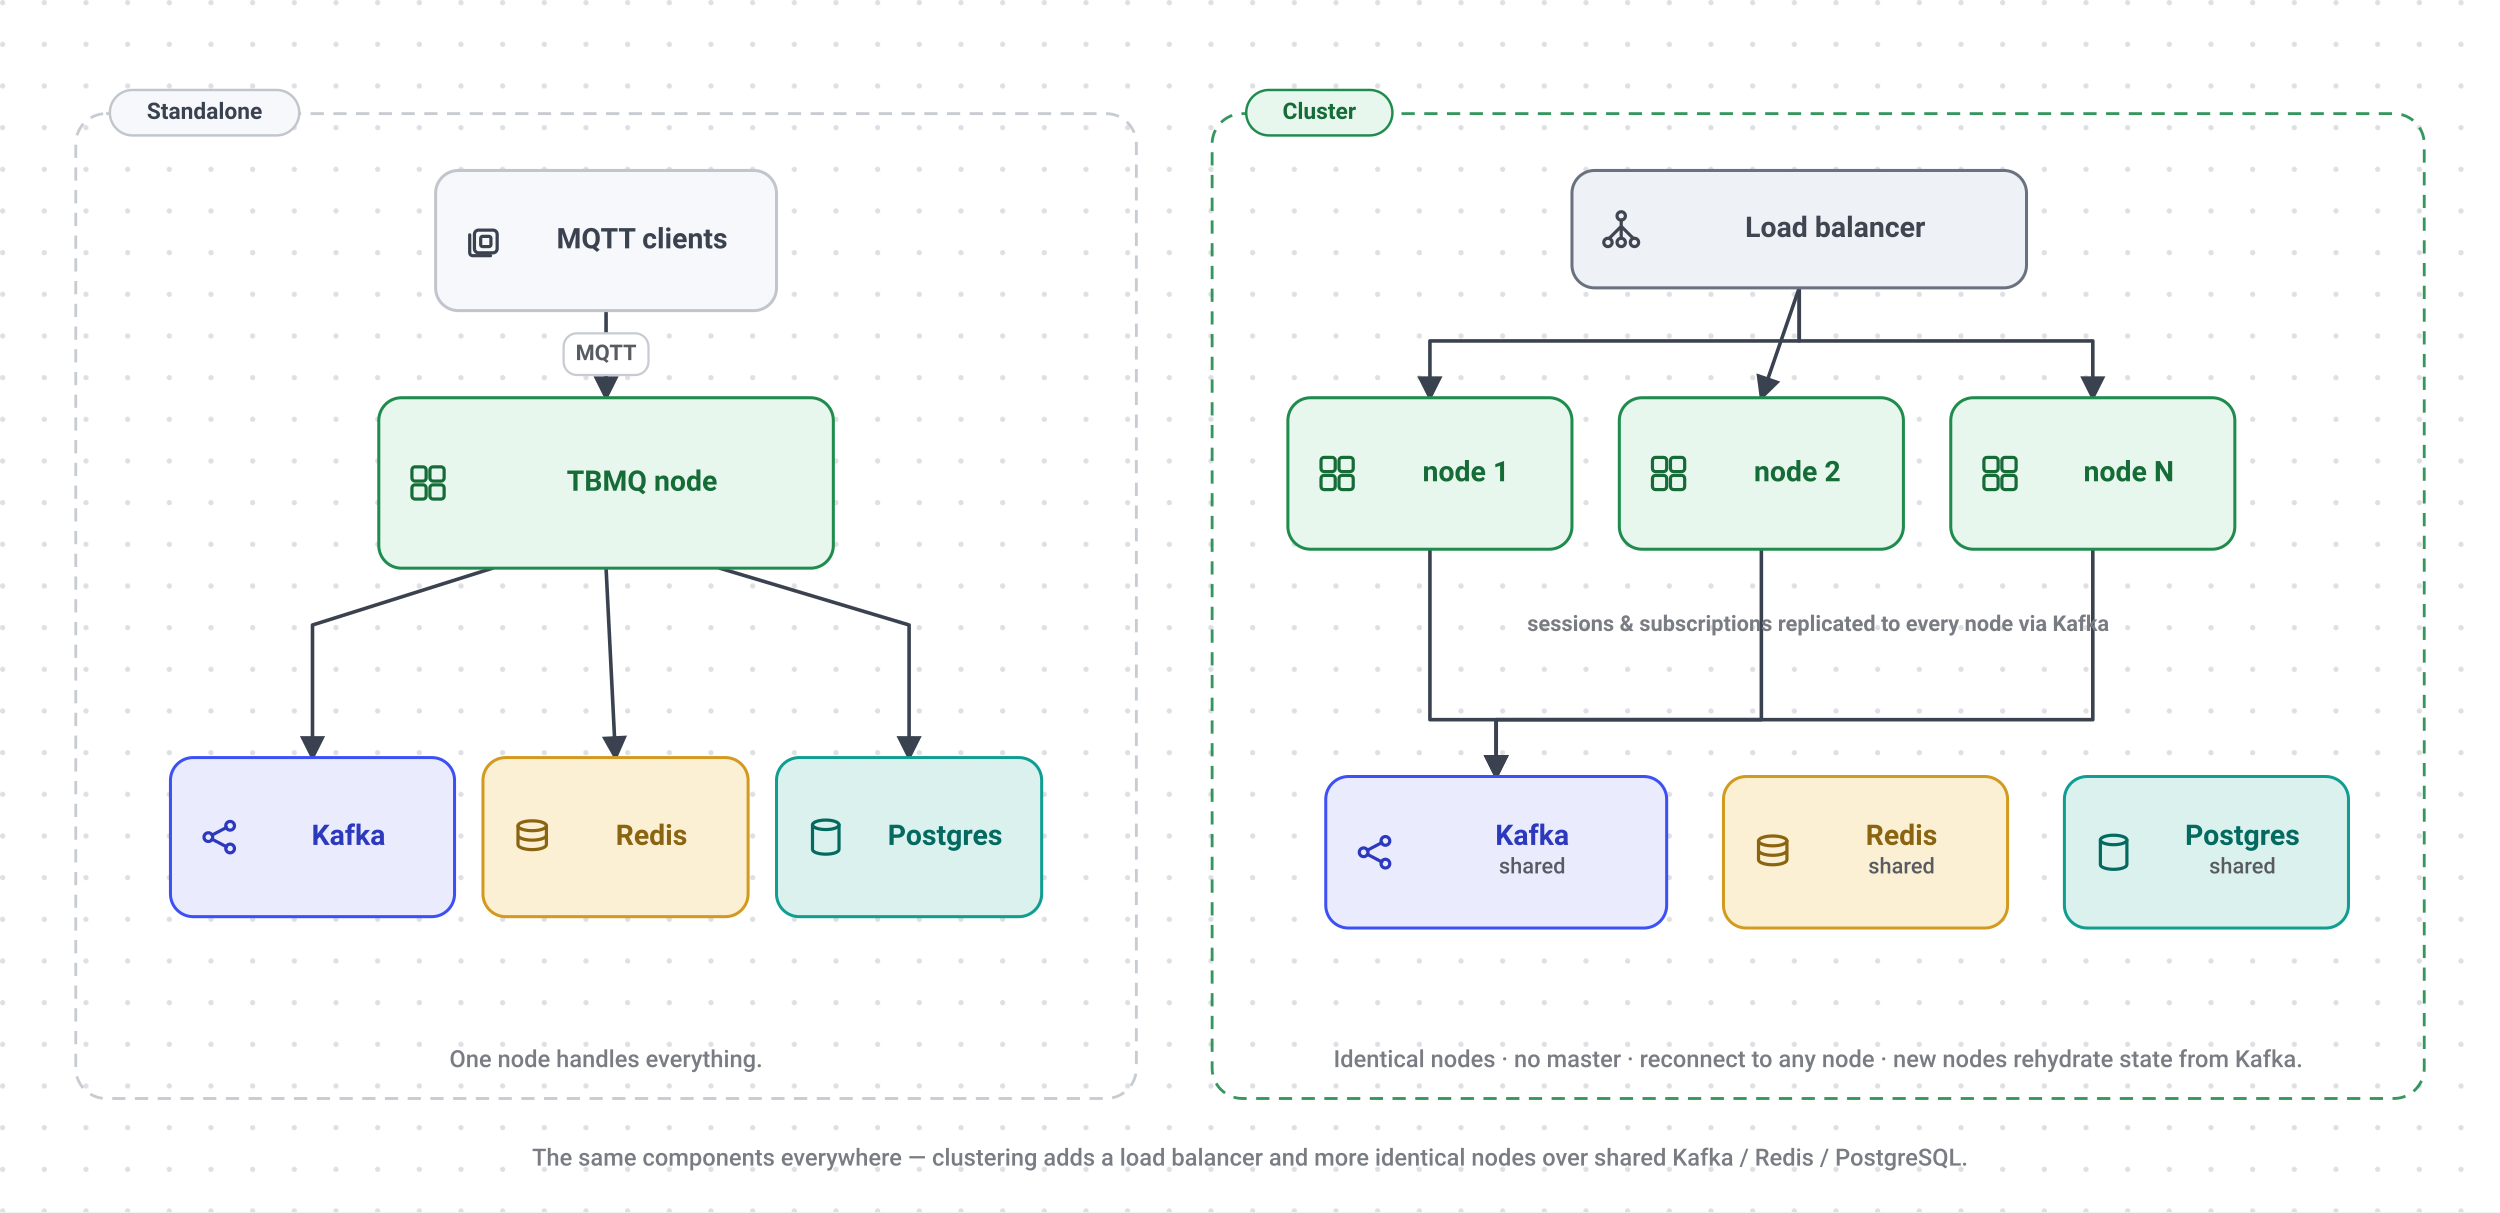
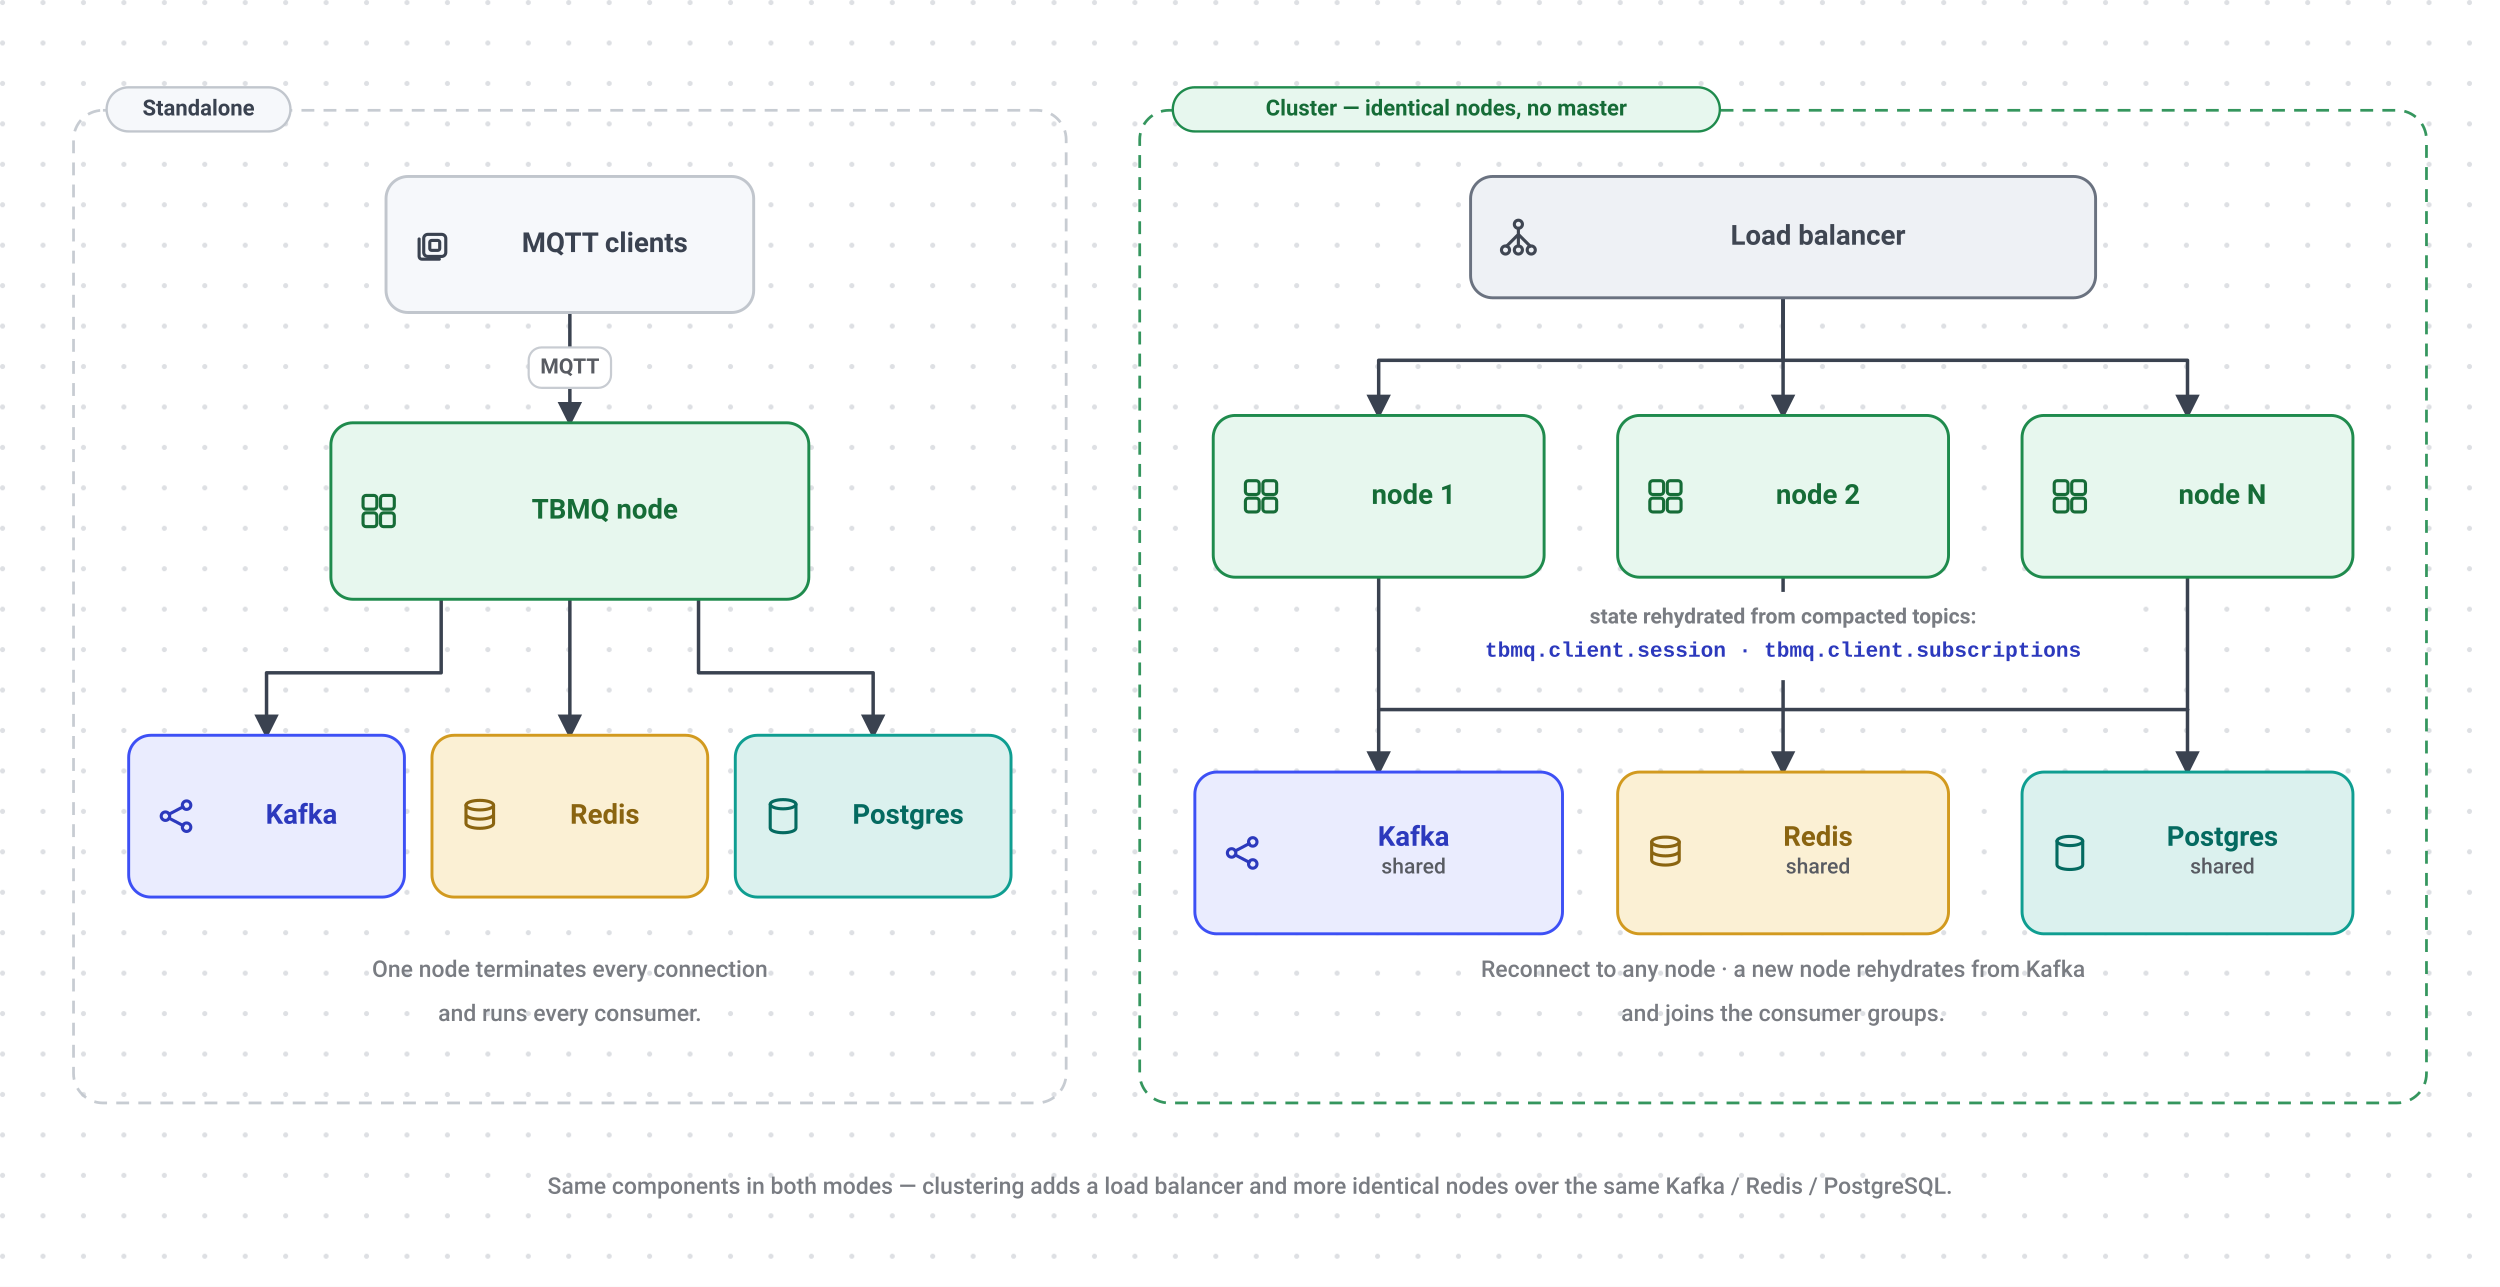
- <svg xmlns="http://www.w3.org/2000/svg" viewBox="0 0 1320 640" width="1320" height="640" font-family="system-ui, -apple-system, 'Segoe UI', Roboto, Helvetica, Arial, sans-serif">
+ <svg xmlns="http://www.w3.org/2000/svg" viewBox="0 0 1360 700" width="1360" height="700" font-family="system-ui, -apple-system, 'Segoe UI', Roboto, Helvetica, Arial, sans-serif">
  <defs>
    <marker id="ah-3a4250" viewBox="0 0 10 10" refX="8.5" refY="5" markerWidth="7" markerHeight="7" orient="auto-start-reverse">
      <path d="M0 0 L10 5 L0 10 z" fill="#3a4250" />
    </marker>
    <pattern id="dots" width="22" height="22" patternUnits="userSpaceOnUse">
      <circle cx="1.4" cy="1.4" r="1.4" fill="#c3c7cd" opacity="0.55" />
    </pattern>
  </defs>
-   <rect x="0" y="0" width="1320" height="640" fill="#ffffff" />
-   <rect x="0" y="0" width="1320" height="640" fill="url(#dots)" />
-   <rect x="40" y="60" width="560" height="520" rx="16" fill="none" stroke="#c1c6cd" stroke-width="1.5" stroke-dasharray="7 5" opacity="0.9" />
+   <rect x="0" y="0" width="1360" height="700" fill="#ffffff" />
+   <rect x="0" y="0" width="1360" height="700" fill="url(#dots)" />
+   <rect x="40" y="60" width="540" height="540" rx="16" fill="none" stroke="#c1c6cd" stroke-width="1.5" stroke-dasharray="7 5" opacity="0.9" />
  <rect x="58" y="47.5" width="100" height="24" rx="12" fill="#f6f8fb" stroke="#c1c6cd" stroke-width="1.3" />
  <text x="108" y="59.5" font-family="system-ui, -apple-system, 'Segoe UI', Roboto, Helvetica, Arial, sans-serif" font-size="12" font-weight="700" fill="#3a4250" text-anchor="middle" opacity="1" dominant-baseline="middle">Standalone</text>
-   <path d="M 320 164 L 320 210" fill="none" stroke="#3a4250" stroke-width="1.9" stroke-dasharray="none" stroke-linecap="round" stroke-linejoin="round" marker-end="url(#ah-3a4250)" />
-   <rect x="297.6" y="176" width="44.8" height="22" rx="7" fill="#ffffff" stroke="#c8ccd2" stroke-width="1.2" />
-   <text x="320" y="187" font-family="system-ui, -apple-system, 'Segoe UI', Roboto, Helvetica, Arial, sans-serif" font-size="11.5" font-weight="600" fill="#585b62" text-anchor="middle" opacity="1" dominant-baseline="middle">MQTT</text>
-   <path d="M 260 300 L 165 330 L 165 400" fill="none" stroke="#3a4250" stroke-width="1.9" stroke-dasharray="none" stroke-linecap="round" stroke-linejoin="round" marker-end="url(#ah-3a4250)" />
-   <path d="M 320 300 L 325 400" fill="none" stroke="#3a4250" stroke-width="1.9" stroke-dasharray="none" stroke-linecap="round" stroke-linejoin="round" marker-end="url(#ah-3a4250)" />
-   <path d="M 380 300 L 480 330 L 480 400" fill="none" stroke="#3a4250" stroke-width="1.9" stroke-dasharray="none" stroke-linecap="round" stroke-linejoin="round" marker-end="url(#ah-3a4250)" />
-   <rect x="230" y="90" width="180" height="74" rx="12" fill="#f6f8fb" stroke="#c1c6cd" stroke-width="1.6" />
-   <g transform="translate(244 115) scale(1)" fill="none" stroke="#3a4250" stroke-width="1.7" stroke-linecap="round" stroke-linejoin="round">
+   <path d="M 310 170 L 310 230" fill="none" stroke="#3a4250" stroke-width="1.9" stroke-dasharray="none" stroke-linecap="round" stroke-linejoin="round" marker-end="url(#ah-3a4250)" />
+   <rect x="287.6" y="189" width="44.8" height="22" rx="7" fill="#ffffff" stroke="#c8ccd2" stroke-width="1.2" />
+   <text x="310" y="200" font-family="system-ui, -apple-system, 'Segoe UI', Roboto, Helvetica, Arial, sans-serif" font-size="11.5" font-weight="600" fill="#585b62" text-anchor="middle" opacity="1" dominant-baseline="middle">MQTT</text>
+   <path d="M 240 326 L 240 366 L 145 366 L 145 400" fill="none" stroke="#3a4250" stroke-width="1.9" stroke-dasharray="none" stroke-linecap="round" stroke-linejoin="round" marker-end="url(#ah-3a4250)" />
+   <path d="M 310 326 L 310 400" fill="none" stroke="#3a4250" stroke-width="1.9" stroke-dasharray="none" stroke-linecap="round" stroke-linejoin="round" marker-end="url(#ah-3a4250)" />
+   <path d="M 380 326 L 380 366 L 475 366 L 475 400" fill="none" stroke="#3a4250" stroke-width="1.9" stroke-dasharray="none" stroke-linecap="round" stroke-linejoin="round" marker-end="url(#ah-3a4250)" />
+   <rect x="210" y="96" width="200" height="74" rx="12" fill="#f6f8fb" stroke="#c1c6cd" stroke-width="1.6" />
+   <g transform="translate(224 121) scale(1)" fill="none" stroke="#3a4250" stroke-width="1.7" stroke-linecap="round" stroke-linejoin="round">
    <rect x="6.5" y="6.5" width="12" height="12" rx="2.2" />
    <path d="M4 9v9.5A1.5 1.5 0 0 0 5.5 20H15" />
    <rect x="9.8" y="9.8" width="5.4" height="5.4" rx="1" />
  </g>
-   <text x="339" y="127" font-family="system-ui, -apple-system, 'Segoe UI', Roboto, Helvetica, Arial, sans-serif" font-size="15" font-weight="650" fill="#3a4250" text-anchor="middle" opacity="1" dominant-baseline="middle">MQTT clients</text>
-   <rect x="200" y="210" width="240" height="90" rx="12" fill="#e7f7ee" stroke="#1f8b4d" stroke-width="1.6" />
-   <g transform="translate(214 243) scale(1)" fill="none" stroke="#166c37" stroke-width="1.7" stroke-linecap="round" stroke-linejoin="round">
+   <text x="329" y="133" font-family="system-ui, -apple-system, 'Segoe UI', Roboto, Helvetica, Arial, sans-serif" font-size="15" font-weight="650" fill="#3a4250" text-anchor="middle" opacity="1" dominant-baseline="middle">MQTT clients</text>
+   <rect x="180" y="230" width="260" height="96" rx="12" fill="#e7f7ee" stroke="#1f8b4d" stroke-width="1.6" />
+   <g transform="translate(194 266) scale(1)" fill="none" stroke="#166c37" stroke-width="1.7" stroke-linecap="round" stroke-linejoin="round">
    <rect x="3.5" y="3.5" width="7.5" height="7.5" rx="1.6" />
    <rect x="13" y="3.5" width="7.5" height="7.5" rx="1.6" />
    <rect x="3.5" y="13" width="7.5" height="7.5" rx="1.6" />
    <rect x="13" y="13" width="7.5" height="7.5" rx="1.6" />
  </g>
-   <text x="339" y="255" font-family="system-ui, -apple-system, 'Segoe UI', Roboto, Helvetica, Arial, sans-serif" font-size="15" font-weight="650" fill="#166c37" text-anchor="middle" opacity="1" dominant-baseline="middle">TBMQ node</text>
-   <rect x="90" y="400" width="150" height="84" rx="12" fill="#eaecfe" stroke="#3d50f5" stroke-width="1.6" />
-   <g transform="translate(104 430) scale(1)" fill="none" stroke="#2c39bd" stroke-width="1.7" stroke-linecap="round" stroke-linejoin="round">
+   <text x="329" y="278" font-family="system-ui, -apple-system, 'Segoe UI', Roboto, Helvetica, Arial, sans-serif" font-size="15" font-weight="650" fill="#166c37" text-anchor="middle" opacity="1" dominant-baseline="middle">TBMQ node</text>
+   <rect x="70" y="400" width="150" height="88" rx="12" fill="#eaecfe" stroke="#3d50f5" stroke-width="1.6" />
+   <g transform="translate(84 432) scale(1)" fill="none" stroke="#2c39bd" stroke-width="1.7" stroke-linecap="round" stroke-linejoin="round">
    <circle cx="6" cy="12" r="2.3" />
    <circle cx="17.5" cy="6" r="2.3" />
    <circle cx="17.5" cy="18" r="2.3" />
    <path d="M8 10.9 15.6 6.9M8 13.1l7.6 4" />
  </g>
-   <text x="184" y="442" font-family="system-ui, -apple-system, 'Segoe UI', Roboto, Helvetica, Arial, sans-serif" font-size="15" font-weight="650" fill="#2c39bd" text-anchor="middle" opacity="1" dominant-baseline="middle">Kafka</text>
-   <rect x="255" y="400" width="140" height="84" rx="12" fill="#fbf0d4" stroke="#d29a1f" stroke-width="1.6" />
-   <g transform="translate(269 430) scale(1)" fill="none" stroke="#8a6410" stroke-width="1.7" stroke-linecap="round" stroke-linejoin="round">
+   <text x="164" y="444" font-family="system-ui, -apple-system, 'Segoe UI', Roboto, Helvetica, Arial, sans-serif" font-size="15" font-weight="650" fill="#2c39bd" text-anchor="middle" opacity="1" dominant-baseline="middle">Kafka</text>
+   <rect x="235" y="400" width="150" height="88" rx="12" fill="#fbf0d4" stroke="#d29a1f" stroke-width="1.6" />
+   <g transform="translate(249 432) scale(1)" fill="none" stroke="#8a6410" stroke-width="1.7" stroke-linecap="round" stroke-linejoin="round">
    <ellipse cx="12" cy="6" rx="7.5" ry="2.6" />
    <path d="M4.5 6v5c0 1.4 3.4 2.6 7.5 2.6s7.5-1.2 7.5-2.6V6M4.5 11v5c0 1.4 3.4 2.6 7.5 2.6s7.5-1.2 7.5-2.6v-5" />
  </g>
-   <text x="344" y="442" font-family="system-ui, -apple-system, 'Segoe UI', Roboto, Helvetica, Arial, sans-serif" font-size="15" font-weight="650" fill="#8a6410" text-anchor="middle" opacity="1" dominant-baseline="middle">Redis</text>
-   <rect x="410" y="400" width="140" height="84" rx="12" fill="#dbf1ee" stroke="#0f9e91" stroke-width="1.6" />
-   <g transform="translate(424 430) scale(1)" fill="none" stroke="#046a60" stroke-width="1.7" stroke-linecap="round" stroke-linejoin="round">
+   <text x="329" y="444" font-family="system-ui, -apple-system, 'Segoe UI', Roboto, Helvetica, Arial, sans-serif" font-size="15" font-weight="650" fill="#8a6410" text-anchor="middle" opacity="1" dominant-baseline="middle">Redis</text>
+   <rect x="400" y="400" width="150" height="88" rx="12" fill="#dbf1ee" stroke="#0f9e91" stroke-width="1.6" />
+   <g transform="translate(414 432) scale(1)" fill="none" stroke="#046a60" stroke-width="1.7" stroke-linecap="round" stroke-linejoin="round">
    <ellipse cx="12" cy="5.5" rx="7" ry="2.5" />
    <path d="M5 5.5v13c0 1.4 3.1 2.5 7 2.5s7-1.1 7-2.5v-13" />
  </g>
-   <text x="499" y="442" font-family="system-ui, -apple-system, 'Segoe UI', Roboto, Helvetica, Arial, sans-serif" font-size="15" font-weight="650" fill="#046a60" text-anchor="middle" opacity="1" dominant-baseline="middle">Postgres</text>
-   <text x="320" y="560" font-family="system-ui, -apple-system, 'Segoe UI', Roboto, Helvetica, Arial, sans-serif" font-size="12.5" font-weight="500" fill="#797c82" text-anchor="middle" opacity="1" dominant-baseline="middle">One node handles everything.</text>
-   <rect x="640" y="60" width="640" height="520" rx="16" fill="none" stroke="#1f8b4d" stroke-width="1.5" stroke-dasharray="7 5" opacity="0.9" />
-   <rect x="658" y="47.5" width="77.2" height="24" rx="12" fill="#e7f7ee" stroke="#1f8b4d" stroke-width="1.3" />
-   <text x="696.6" y="59.5" font-family="system-ui, -apple-system, 'Segoe UI', Roboto, Helvetica, Arial, sans-serif" font-size="12" font-weight="700" fill="#166c37" text-anchor="middle" opacity="1" dominant-baseline="middle">Cluster</text>
-   <path d="M 950 152 L 950 180 L 755 180 L 755 210" fill="none" stroke="#3a4250" stroke-width="1.9" stroke-dasharray="none" stroke-linecap="round" stroke-linejoin="round" marker-end="url(#ah-3a4250)" />
-   <path d="M 950 152 L 930 210" fill="none" stroke="#3a4250" stroke-width="1.9" stroke-dasharray="none" stroke-linecap="round" stroke-linejoin="round" marker-end="url(#ah-3a4250)" />
-   <path d="M 950 152 L 950 180 L 1105 180 L 1105 210" fill="none" stroke="#3a4250" stroke-width="1.9" stroke-dasharray="none" stroke-linecap="round" stroke-linejoin="round" marker-end="url(#ah-3a4250)" />
-   <path d="M 755 290 L 755 380 L 790 380 L 790 410" fill="none" stroke="#3a4250" stroke-width="1.9" stroke-dasharray="none" stroke-linecap="round" stroke-linejoin="round" marker-end="url(#ah-3a4250)" />
-   <path d="M 930 290 L 930 380 L 790 380 L 790 410" fill="none" stroke="#3a4250" stroke-width="1.9" stroke-dasharray="none" stroke-linecap="round" stroke-linejoin="round" marker-end="url(#ah-3a4250)" />
-   <path d="M 1105 290 L 1105 380 L 790 380 L 790 410" fill="none" stroke="#3a4250" stroke-width="1.9" stroke-dasharray="none" stroke-linecap="round" stroke-linejoin="round" marker-end="url(#ah-3a4250)" />
-   <text x="960" y="330" font-family="system-ui, -apple-system, 'Segoe UI', Roboto, Helvetica, Arial, sans-serif" font-size="11.5" font-weight="600" fill="#797c82" text-anchor="middle" opacity="1" dominant-baseline="middle">sessions &amp; subscriptions replicated to every node via Kafka</text>
-   <rect x="830" y="90" width="240" height="62" rx="12" fill="#eef1f5" stroke="#6a7280" stroke-width="1.6" />
-   <g transform="translate(844 109) scale(1)" fill="none" stroke="#3f4652" stroke-width="1.7" stroke-linecap="round" stroke-linejoin="round">
+   <text x="494" y="444" font-family="system-ui, -apple-system, 'Segoe UI', Roboto, Helvetica, Arial, sans-serif" font-size="15" font-weight="650" fill="#046a60" text-anchor="middle" opacity="1" dominant-baseline="middle">Postgres</text>
+   <text x="310" y="528" font-family="system-ui, -apple-system, 'Segoe UI', Roboto, Helvetica, Arial, sans-serif" font-size="12.5" font-weight="500" fill="#797c82" text-anchor="middle" opacity="1" dominant-baseline="middle">One node terminates every connection</text>
+   <text x="310" y="552" font-family="system-ui, -apple-system, 'Segoe UI', Roboto, Helvetica, Arial, sans-serif" font-size="12.5" font-weight="500" fill="#797c82" text-anchor="middle" opacity="1" dominant-baseline="middle">and runs every consumer.</text>
+   <rect x="620" y="60" width="700" height="540" rx="16" fill="none" stroke="#1f8b4d" stroke-width="1.5" stroke-dasharray="7 5" opacity="0.9" />
+   <rect x="638" y="47.5" width="297.6" height="24" rx="12" fill="#e7f7ee" stroke="#1f8b4d" stroke-width="1.3" />
+   <text x="786.8" y="59.5" font-family="system-ui, -apple-system, 'Segoe UI', Roboto, Helvetica, Arial, sans-serif" font-size="12" font-weight="700" fill="#166c37" text-anchor="middle" opacity="1" dominant-baseline="middle">Cluster — identical nodes, no master</text>
+   <path d="M 970 162 L 970 196 L 750 196 L 750 226" fill="none" stroke="#3a4250" stroke-width="1.9" stroke-dasharray="none" stroke-linecap="round" stroke-linejoin="round" marker-end="url(#ah-3a4250)" />
+   <path d="M 970 162 L 970 226" fill="none" stroke="#3a4250" stroke-width="1.9" stroke-dasharray="none" stroke-linecap="round" stroke-linejoin="round" marker-end="url(#ah-3a4250)" />
+   <path d="M 970 162 L 970 196 L 1190 196 L 1190 226" fill="none" stroke="#3a4250" stroke-width="1.9" stroke-dasharray="none" stroke-linecap="round" stroke-linejoin="round" marker-end="url(#ah-3a4250)" />
+   <path d="M 750 314 L 750 386" fill="none" stroke="#3a4250" stroke-width="1.9" stroke-dasharray="none" stroke-linecap="round" />
+   <path d="M 970 314 L 970 386" fill="none" stroke="#3a4250" stroke-width="1.9" stroke-dasharray="none" stroke-linecap="round" />
+   <path d="M 1190 314 L 1190 386" fill="none" stroke="#3a4250" stroke-width="1.9" stroke-dasharray="none" stroke-linecap="round" />
+   <path d="M 750 386 L 1190 386" fill="none" stroke="#3a4250" stroke-width="1.9" stroke-dasharray="none" stroke-linecap="round" />
+   <path d="M 750 386 L 750 420" fill="none" stroke="#3a4250" stroke-width="1.9" stroke-dasharray="none" stroke-linecap="round" stroke-linejoin="round" marker-end="url(#ah-3a4250)" />
+   <path d="M 970 386 L 970 420" fill="none" stroke="#3a4250" stroke-width="1.9" stroke-dasharray="none" stroke-linecap="round" stroke-linejoin="round" marker-end="url(#ah-3a4250)" />
+   <path d="M 1190 386 L 1190 420" fill="none" stroke="#3a4250" stroke-width="1.9" stroke-dasharray="none" stroke-linecap="round" stroke-linejoin="round" marker-end="url(#ah-3a4250)" />
+   <rect x="788" y="322" width="364" height="48" fill="#ffffff" />
+   <text x="970" y="336" font-family="system-ui, -apple-system, 'Segoe UI', Roboto, Helvetica, Arial, sans-serif" font-size="11.5" font-weight="600" fill="#797c82" text-anchor="middle" opacity="1" dominant-baseline="middle">state rehydrated from compacted topics:</text>
+   <text x="970" y="354" font-family="ui-monospace, SFMono-Regular, Menlo, Consolas, 'Liberation Mono', 'Courier New', monospace" font-size="11.5" font-weight="600" fill="#2c39bd" text-anchor="middle" opacity="1" dominant-baseline="middle">tbmq.client.session · tbmq.client.subscriptions</text>
+   <rect x="800" y="96" width="340" height="66" rx="12" fill="#eef1f5" stroke="#6a7280" stroke-width="1.6" />
+   <g transform="translate(814 117) scale(1)" fill="none" stroke="#3f4652" stroke-width="1.7" stroke-linecap="round" stroke-linejoin="round">
    <circle cx="12" cy="5" r="2.2" />
    <circle cx="5" cy="19" r="2.2" />
    <circle cx="12" cy="19" r="2.2" />
    <circle cx="19" cy="19" r="2.2" />
    <path d="M12 7.2v3.3M12 10.5 5.6 16.9M12 10.5v6.3M12 10.5l6.4 6.4" />
  </g>
-   <text x="969" y="121" font-family="system-ui, -apple-system, 'Segoe UI', Roboto, Helvetica, Arial, sans-serif" font-size="15" font-weight="650" fill="#3f4652" text-anchor="middle" opacity="1" dominant-baseline="middle">Load balancer</text>
-   <rect x="680" y="210" width="150" height="80" rx="12" fill="#e7f7ee" stroke="#1f8b4d" stroke-width="1.6" />
-   <g transform="translate(694 238) scale(1)" fill="none" stroke="#166c37" stroke-width="1.7" stroke-linecap="round" stroke-linejoin="round">
+   <text x="989" y="129" font-family="system-ui, -apple-system, 'Segoe UI', Roboto, Helvetica, Arial, sans-serif" font-size="15" font-weight="650" fill="#3f4652" text-anchor="middle" opacity="1" dominant-baseline="middle">Load balancer</text>
+   <rect x="660" y="226" width="180" height="88" rx="12" fill="#e7f7ee" stroke="#1f8b4d" stroke-width="1.6" />
+   <g transform="translate(674 258) scale(1)" fill="none" stroke="#166c37" stroke-width="1.7" stroke-linecap="round" stroke-linejoin="round">
    <rect x="3.5" y="3.5" width="7.5" height="7.5" rx="1.6" />
    <rect x="13" y="3.5" width="7.5" height="7.5" rx="1.6" />
    <rect x="3.5" y="13" width="7.5" height="7.5" rx="1.6" />
    <rect x="13" y="13" width="7.5" height="7.5" rx="1.6" />
  </g>
-   <text x="774" y="250" font-family="system-ui, -apple-system, 'Segoe UI', Roboto, Helvetica, Arial, sans-serif" font-size="15" font-weight="650" fill="#166c37" text-anchor="middle" opacity="1" dominant-baseline="middle">node 1</text>
-   <rect x="855" y="210" width="150" height="80" rx="12" fill="#e7f7ee" stroke="#1f8b4d" stroke-width="1.6" />
-   <g transform="translate(869 238) scale(1)" fill="none" stroke="#166c37" stroke-width="1.7" stroke-linecap="round" stroke-linejoin="round">
+   <text x="769" y="270" font-family="system-ui, -apple-system, 'Segoe UI', Roboto, Helvetica, Arial, sans-serif" font-size="15" font-weight="650" fill="#166c37" text-anchor="middle" opacity="1" dominant-baseline="middle">node 1</text>
+   <rect x="880" y="226" width="180" height="88" rx="12" fill="#e7f7ee" stroke="#1f8b4d" stroke-width="1.6" />
+   <g transform="translate(894 258) scale(1)" fill="none" stroke="#166c37" stroke-width="1.7" stroke-linecap="round" stroke-linejoin="round">
    <rect x="3.5" y="3.5" width="7.5" height="7.5" rx="1.6" />
    <rect x="13" y="3.5" width="7.5" height="7.5" rx="1.6" />
    <rect x="3.5" y="13" width="7.5" height="7.5" rx="1.6" />
    <rect x="13" y="13" width="7.5" height="7.5" rx="1.6" />
  </g>
-   <text x="949" y="250" font-family="system-ui, -apple-system, 'Segoe UI', Roboto, Helvetica, Arial, sans-serif" font-size="15" font-weight="650" fill="#166c37" text-anchor="middle" opacity="1" dominant-baseline="middle">node 2</text>
-   <rect x="1030" y="210" width="150" height="80" rx="12" fill="#e7f7ee" stroke="#1f8b4d" stroke-width="1.6" />
-   <g transform="translate(1044 238) scale(1)" fill="none" stroke="#166c37" stroke-width="1.7" stroke-linecap="round" stroke-linejoin="round">
+   <text x="989" y="270" font-family="system-ui, -apple-system, 'Segoe UI', Roboto, Helvetica, Arial, sans-serif" font-size="15" font-weight="650" fill="#166c37" text-anchor="middle" opacity="1" dominant-baseline="middle">node 2</text>
+   <rect x="1100" y="226" width="180" height="88" rx="12" fill="#e7f7ee" stroke="#1f8b4d" stroke-width="1.6" />
+   <g transform="translate(1114 258) scale(1)" fill="none" stroke="#166c37" stroke-width="1.7" stroke-linecap="round" stroke-linejoin="round">
    <rect x="3.5" y="3.5" width="7.5" height="7.5" rx="1.6" />
    <rect x="13" y="3.5" width="7.5" height="7.5" rx="1.6" />
    <rect x="3.5" y="13" width="7.5" height="7.5" rx="1.6" />
    <rect x="13" y="13" width="7.5" height="7.5" rx="1.6" />
  </g>
-   <text x="1124" y="250" font-family="system-ui, -apple-system, 'Segoe UI', Roboto, Helvetica, Arial, sans-serif" font-size="15" font-weight="650" fill="#166c37" text-anchor="middle" opacity="1" dominant-baseline="middle">node N</text>
-   <rect x="700" y="410" width="180" height="80" rx="12" fill="#eaecfe" stroke="#3d50f5" stroke-width="1.6" />
-   <g transform="translate(714 438) scale(1)" fill="none" stroke="#2c39bd" stroke-width="1.7" stroke-linecap="round" stroke-linejoin="round">
+   <text x="1209" y="270" font-family="system-ui, -apple-system, 'Segoe UI', Roboto, Helvetica, Arial, sans-serif" font-size="15" font-weight="650" fill="#166c37" text-anchor="middle" opacity="1" dominant-baseline="middle">node N</text>
+   <rect x="650" y="420" width="200" height="88" rx="12" fill="#eaecfe" stroke="#3d50f5" stroke-width="1.6" />
+   <g transform="translate(664 452) scale(1)" fill="none" stroke="#2c39bd" stroke-width="1.7" stroke-linecap="round" stroke-linejoin="round">
    <circle cx="6" cy="12" r="2.3" />
    <circle cx="17.5" cy="6" r="2.3" />
    <circle cx="17.5" cy="18" r="2.3" />
    <path d="M8 10.9 15.6 6.9M8 13.1l7.6 4" />
  </g>
-   <text x="809" y="442" font-family="system-ui, -apple-system, 'Segoe UI', Roboto, Helvetica, Arial, sans-serif" font-size="15" font-weight="650" fill="#2c39bd" text-anchor="middle" opacity="1" dominant-baseline="middle">Kafka</text>
-   <text x="809" y="458" font-family="system-ui, -apple-system, 'Segoe UI', Roboto, Helvetica, Arial, sans-serif" font-size="11.5" font-weight="500" fill="#585b62" text-anchor="middle" opacity="1" dominant-baseline="middle">shared</text>
-   <rect x="910" y="410" width="150" height="80" rx="12" fill="#fbf0d4" stroke="#d29a1f" stroke-width="1.6" />
-   <g transform="translate(924 438) scale(1)" fill="none" stroke="#8a6410" stroke-width="1.7" stroke-linecap="round" stroke-linejoin="round">
+   <text x="769" y="456" font-family="system-ui, -apple-system, 'Segoe UI', Roboto, Helvetica, Arial, sans-serif" font-size="15" font-weight="650" fill="#2c39bd" text-anchor="middle" opacity="1" dominant-baseline="middle">Kafka</text>
+   <text x="769" y="472" font-family="system-ui, -apple-system, 'Segoe UI', Roboto, Helvetica, Arial, sans-serif" font-size="11.5" font-weight="500" fill="#585b62" text-anchor="middle" opacity="1" dominant-baseline="middle">shared</text>
+   <rect x="880" y="420" width="180" height="88" rx="12" fill="#fbf0d4" stroke="#d29a1f" stroke-width="1.6" />
+   <g transform="translate(894 452) scale(1)" fill="none" stroke="#8a6410" stroke-width="1.7" stroke-linecap="round" stroke-linejoin="round">
    <ellipse cx="12" cy="6" rx="7.5" ry="2.6" />
    <path d="M4.5 6v5c0 1.4 3.4 2.6 7.5 2.6s7.5-1.2 7.5-2.6V6M4.5 11v5c0 1.4 3.4 2.6 7.5 2.6s7.5-1.2 7.5-2.6v-5" />
  </g>
-   <text x="1004" y="442" font-family="system-ui, -apple-system, 'Segoe UI', Roboto, Helvetica, Arial, sans-serif" font-size="15" font-weight="650" fill="#8a6410" text-anchor="middle" opacity="1" dominant-baseline="middle">Redis</text>
-   <text x="1004" y="458" font-family="system-ui, -apple-system, 'Segoe UI', Roboto, Helvetica, Arial, sans-serif" font-size="11.5" font-weight="500" fill="#585b62" text-anchor="middle" opacity="1" dominant-baseline="middle">shared</text>
-   <rect x="1090" y="410" width="150" height="80" rx="12" fill="#dbf1ee" stroke="#0f9e91" stroke-width="1.6" />
-   <g transform="translate(1104 438) scale(1)" fill="none" stroke="#046a60" stroke-width="1.7" stroke-linecap="round" stroke-linejoin="round">
+   <text x="989" y="456" font-family="system-ui, -apple-system, 'Segoe UI', Roboto, Helvetica, Arial, sans-serif" font-size="15" font-weight="650" fill="#8a6410" text-anchor="middle" opacity="1" dominant-baseline="middle">Redis</text>
+   <text x="989" y="472" font-family="system-ui, -apple-system, 'Segoe UI', Roboto, Helvetica, Arial, sans-serif" font-size="11.5" font-weight="500" fill="#585b62" text-anchor="middle" opacity="1" dominant-baseline="middle">shared</text>
+   <rect x="1100" y="420" width="180" height="88" rx="12" fill="#dbf1ee" stroke="#0f9e91" stroke-width="1.6" />
+   <g transform="translate(1114 452) scale(1)" fill="none" stroke="#046a60" stroke-width="1.7" stroke-linecap="round" stroke-linejoin="round">
    <ellipse cx="12" cy="5.5" rx="7" ry="2.5" />
    <path d="M5 5.5v13c0 1.4 3.1 2.5 7 2.5s7-1.1 7-2.5v-13" />
  </g>
-   <text x="1184" y="442" font-family="system-ui, -apple-system, 'Segoe UI', Roboto, Helvetica, Arial, sans-serif" font-size="15" font-weight="650" fill="#046a60" text-anchor="middle" opacity="1" dominant-baseline="middle">Postgres</text>
-   <text x="1184" y="458" font-family="system-ui, -apple-system, 'Segoe UI', Roboto, Helvetica, Arial, sans-serif" font-size="11.5" font-weight="500" fill="#585b62" text-anchor="middle" opacity="1" dominant-baseline="middle">shared</text>
-   <text x="960" y="560" font-family="system-ui, -apple-system, 'Segoe UI', Roboto, Helvetica, Arial, sans-serif" font-size="12.5" font-weight="500" fill="#797c82" text-anchor="middle" opacity="1" dominant-baseline="middle">Identical nodes · no master · reconnect to any node · new nodes rehydrate state from Kafka.</text>
-   <text x="660" y="612" font-family="system-ui, -apple-system, 'Segoe UI', Roboto, Helvetica, Arial, sans-serif" font-size="12.5" font-weight="500" fill="#797c82" text-anchor="middle" opacity="1" dominant-baseline="middle">The same components everywhere — clustering adds a load balancer and more identical nodes over shared Kafka / Redis / PostgreSQL.</text>
+   <text x="1209" y="456" font-family="system-ui, -apple-system, 'Segoe UI', Roboto, Helvetica, Arial, sans-serif" font-size="15" font-weight="650" fill="#046a60" text-anchor="middle" opacity="1" dominant-baseline="middle">Postgres</text>
+   <text x="1209" y="472" font-family="system-ui, -apple-system, 'Segoe UI', Roboto, Helvetica, Arial, sans-serif" font-size="11.5" font-weight="500" fill="#585b62" text-anchor="middle" opacity="1" dominant-baseline="middle">shared</text>
+   <text x="970" y="528" font-family="system-ui, -apple-system, 'Segoe UI', Roboto, Helvetica, Arial, sans-serif" font-size="12.5" font-weight="500" fill="#797c82" text-anchor="middle" opacity="1" dominant-baseline="middle">Reconnect to any node · a new node rehydrates from Kafka</text>
+   <text x="970" y="552" font-family="system-ui, -apple-system, 'Segoe UI', Roboto, Helvetica, Arial, sans-serif" font-size="12.5" font-weight="500" fill="#797c82" text-anchor="middle" opacity="1" dominant-baseline="middle">and joins the consumer groups.</text>
+   <text x="680" y="646" font-family="system-ui, -apple-system, 'Segoe UI', Roboto, Helvetica, Arial, sans-serif" font-size="12.5" font-weight="500" fill="#797c82" text-anchor="middle" opacity="1" dominant-baseline="middle">Same components in both modes — clustering adds a load balancer and more identical nodes over the same Kafka / Redis / PostgreSQL.</text>
</svg>
